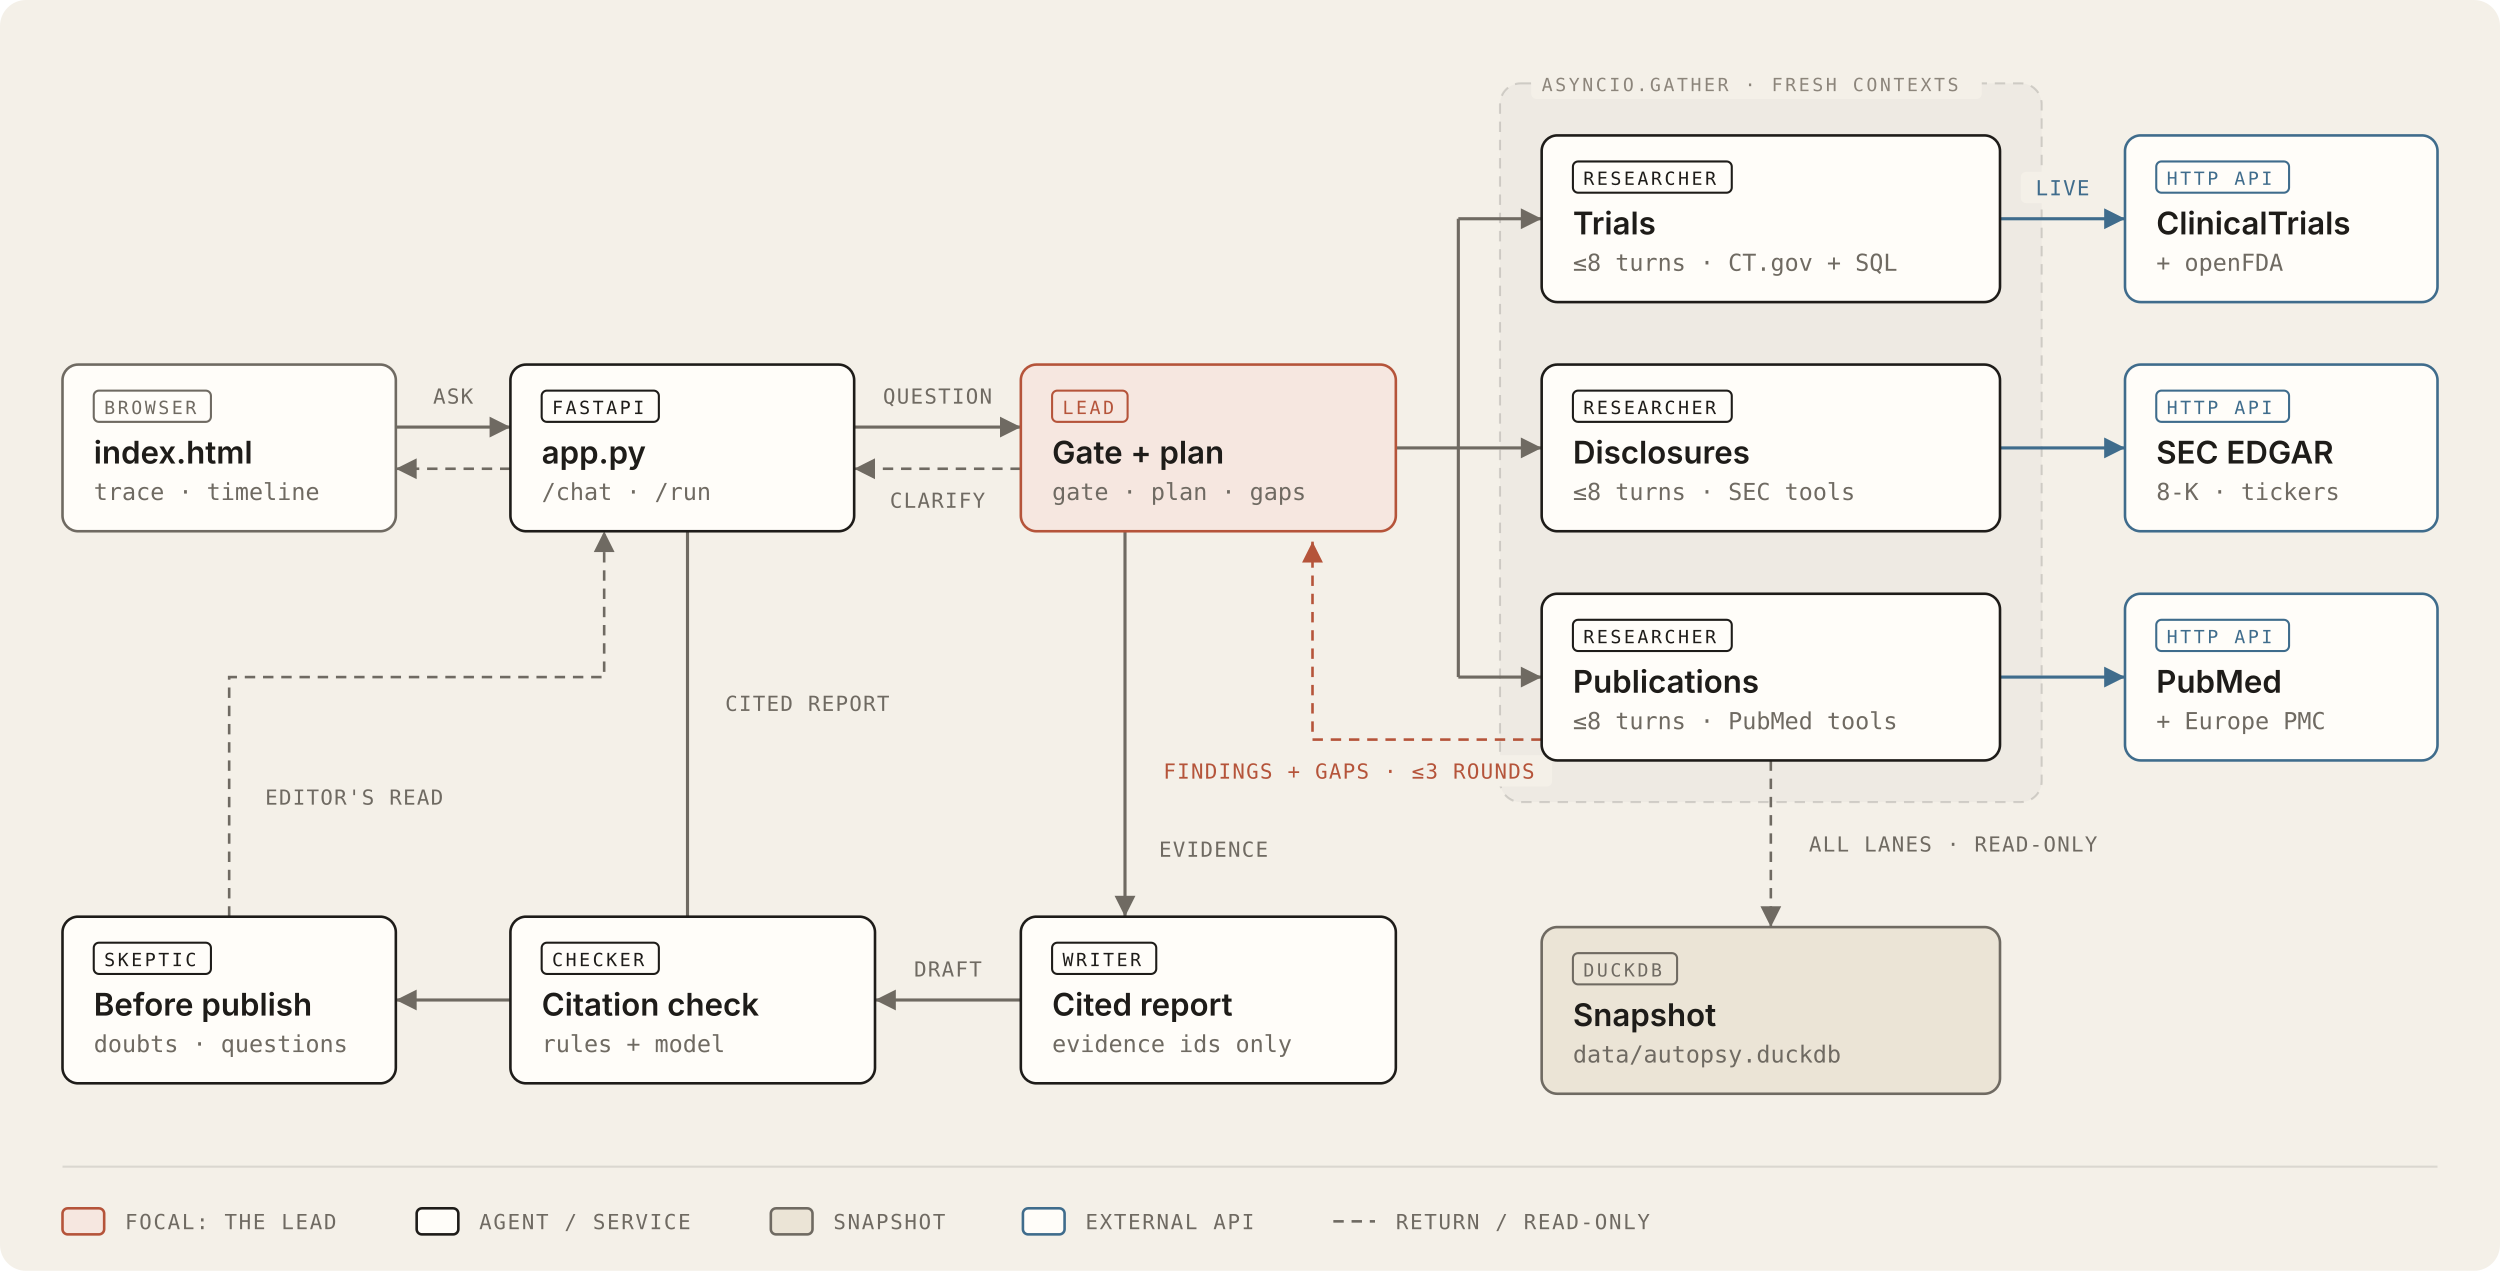
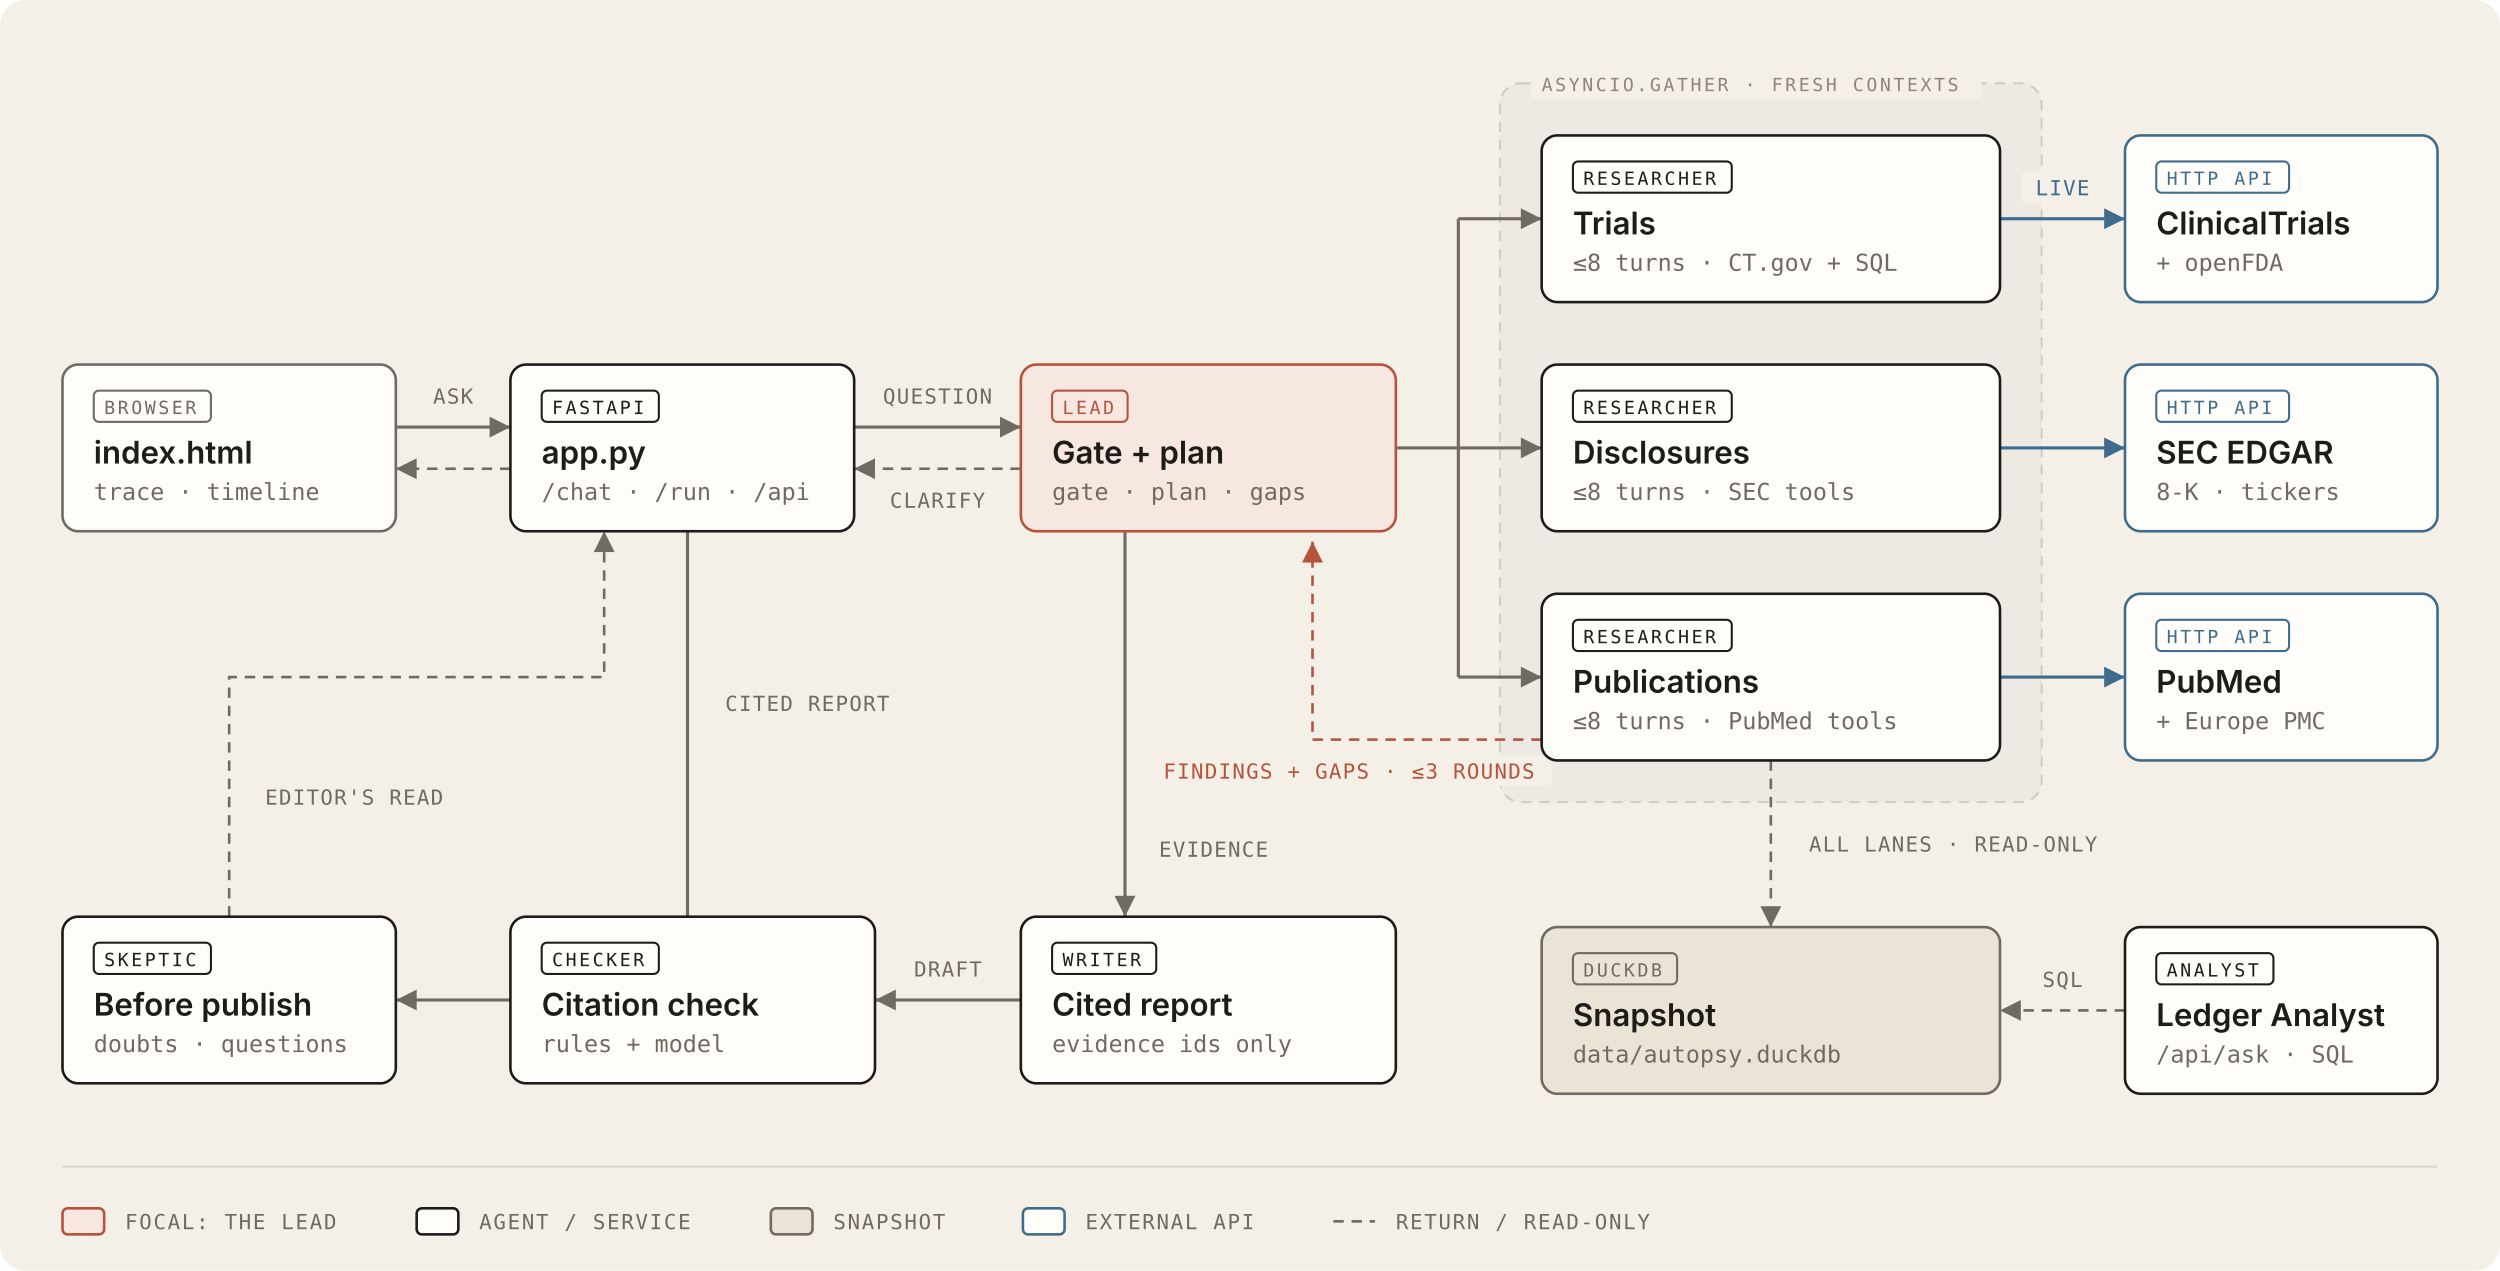
<svg xmlns="http://www.w3.org/2000/svg" viewBox="0 0 960 488" width="960" height="488" role="img" aria-labelledby="gt-arch-title gt-arch-desc">
  <defs>
    <marker id="gt-arch-arrow" viewBox="0 0 8 8" refX="8" refY="4" markerWidth="8" markerHeight="8" markerUnits="userSpaceOnUse" orient="auto">
      <path d="M0,0 L8,4 L0,8 Z" fill="#6f6a62" />
    </marker>
    <marker id="gt-arch-arrow-link" viewBox="0 0 8 8" refX="8" refY="4" markerWidth="8" markerHeight="8" markerUnits="userSpaceOnUse" orient="auto">
      <path d="M0,0 L8,4 L0,8 Z" fill="#3f6c8c" />
    </marker>
    <marker id="gt-arch-arrow-accent" viewBox="0 0 8 8" refX="8" refY="4" markerWidth="8" markerHeight="8" markerUnits="userSpaceOnUse" orient="auto">
      <path d="M0,0 L8,4 L0,8 Z" fill="#b5543a" />
    </marker>
  </defs>
  <rect width="960" height="488" rx="10" fill="#f4f0e8" />
  <rect x="576" y="32" width="208" height="276" rx="8" fill="rgba(30,28,25,0.025)" stroke="rgba(30,28,25,0.16)" stroke-width="0.8" stroke-dasharray="4,3" />
  <rect x="588" y="26" width="173" height="12" rx="2" fill="#f4f0e8" />
  <text x="592" y="35" fill="#8c857b" font-size="7" font-family="ui-monospace, 'SF Mono', Menlo, Consolas, monospace" letter-spacing="0.14em">ASYNCIO.GATHER · FRESH CONTEXTS</text>
  <path d="M152,164 L196,164" fill="none" stroke="#6f6a62" stroke-width="1.2" marker-end="url(#gt-arch-arrow)" />
  <path d="M196,180 L152,180" fill="none" stroke="#6f6a62" stroke-width="1" stroke-dasharray="4,3" marker-end="url(#gt-arch-arrow)" />
  <rect x="162" y="146" width="24" height="12" rx="2" fill="#f4f0e8" />
  <text x="174" y="155" fill="#6f6a62" font-size="8" font-family="ui-monospace, 'SF Mono', Menlo, Consolas, monospace" letter-spacing="0.06em" text-anchor="middle">ASK</text>
  <path d="M328,164 L392,164" fill="none" stroke="#6f6a62" stroke-width="1.2" marker-end="url(#gt-arch-arrow)" />
  <rect x="334" y="146" width="52" height="12" rx="2" fill="#f4f0e8" />
  <text x="360" y="155" fill="#6f6a62" font-size="8" font-family="ui-monospace, 'SF Mono', Menlo, Consolas, monospace" letter-spacing="0.06em" text-anchor="middle">QUESTION</text>
  <path d="M392,180 L328,180" fill="none" stroke="#6f6a62" stroke-width="1" stroke-dasharray="4,3" marker-end="url(#gt-arch-arrow)" />
  <rect x="336" y="186" width="48" height="12" rx="2" fill="#f4f0e8" />
  <text x="360" y="195" fill="#6f6a62" font-size="8" font-family="ui-monospace, 'SF Mono', Menlo, Consolas, monospace" letter-spacing="0.06em" text-anchor="middle">CLARIFY</text>
  <path d="M536,172 L560,172" fill="none" stroke="#6f6a62" stroke-width="1.2" />
  <path d="M560,84 L560,260" fill="none" stroke="#6f6a62" stroke-width="1.2" />
  <path d="M560,84 L592,84" fill="none" stroke="#6f6a62" stroke-width="1.2" marker-end="url(#gt-arch-arrow)" />
  <path d="M560,172 L592,172" fill="none" stroke="#6f6a62" stroke-width="1.2" marker-end="url(#gt-arch-arrow)" />
  <path d="M560,260 L592,260" fill="none" stroke="#6f6a62" stroke-width="1.2" marker-end="url(#gt-arch-arrow)" />
  <path d="M592,284 L504,284 L504,208" fill="none" stroke="#b5543a" stroke-width="1" stroke-dasharray="4,3" marker-end="url(#gt-arch-arrow-accent)" />
  <rect x="440" y="290" width="156" height="12" rx="2" fill="#f4f0e8" />
  <text x="518" y="299" fill="#b5543a" font-size="8" font-family="ui-monospace, 'SF Mono', Menlo, Consolas, monospace" letter-spacing="0.06em" text-anchor="middle">FINDINGS + GAPS · ≤3 ROUNDS</text>
  <path d="M768,84 L816,84" fill="none" stroke="#3f6c8c" stroke-width="1.2" marker-end="url(#gt-arch-arrow-link)" />
  <path d="M768,172 L816,172" fill="none" stroke="#3f6c8c" stroke-width="1.2" marker-end="url(#gt-arch-arrow-link)" />
  <path d="M768,260 L816,260" fill="none" stroke="#3f6c8c" stroke-width="1.2" marker-end="url(#gt-arch-arrow-link)" />
  <rect x="776" y="66" width="32" height="12" rx="2" fill="#f4f0e8" />
  <text x="792" y="75" fill="#3f6c8c" font-size="8" font-family="ui-monospace, 'SF Mono', Menlo, Consolas, monospace" letter-spacing="0.06em" text-anchor="middle">LIVE</text>
  <path d="M680,292 L680,356" fill="none" stroke="#6f6a62" stroke-width="1" stroke-dasharray="4,3" marker-end="url(#gt-arch-arrow)" />
  <rect x="688" y="318" width="124" height="12" rx="2" fill="#f4f0e8" />
  <text x="750" y="327" fill="#6f6a62" font-size="8" font-family="ui-monospace, 'SF Mono', Menlo, Consolas, monospace" letter-spacing="0.06em" text-anchor="middle">ALL LANES · READ-ONLY</text>
  <path d="M432,204 L432,352" fill="none" stroke="#6f6a62" stroke-width="1.2" marker-end="url(#gt-arch-arrow)" />
  <rect x="440" y="320" width="52" height="12" rx="2" fill="#f4f0e8" />
  <text x="466" y="329" fill="#6f6a62" font-size="8" font-family="ui-monospace, 'SF Mono', Menlo, Consolas, monospace" letter-spacing="0.06em" text-anchor="middle">EVIDENCE</text>
  <path d="M392,384 L336,384" fill="none" stroke="#6f6a62" stroke-width="1.2" marker-end="url(#gt-arch-arrow)" />
  <rect x="346" y="366" width="36" height="12" rx="2" fill="#f4f0e8" />
  <text x="364" y="375" fill="#6f6a62" font-size="8" font-family="ui-monospace, 'SF Mono', Menlo, Consolas, monospace" letter-spacing="0.06em" text-anchor="middle">DRAFT</text>
  <path d="M264,352 L264,196" fill="none" stroke="#6f6a62" stroke-width="1.2" marker-end="url(#gt-arch-arrow)" />
  <rect x="272" y="264" width="76" height="12" rx="2" fill="#f4f0e8" />
  <text x="310" y="273" fill="#6f6a62" font-size="8" font-family="ui-monospace, 'SF Mono', Menlo, Consolas, monospace" letter-spacing="0.06em" text-anchor="middle">CITED REPORT</text>
  <path d="M196,384 L152,384" fill="none" stroke="#6f6a62" stroke-width="1.2" marker-end="url(#gt-arch-arrow)" />
  <path d="M88,352 L88,260 L232,260 L232,204" fill="none" stroke="#6f6a62" stroke-width="1" stroke-dasharray="4,3" marker-end="url(#gt-arch-arrow)" />
  <rect x="96" y="300" width="80" height="12" rx="2" fill="#f4f0e8" />
  <text x="136" y="309" fill="#6f6a62" font-size="8" font-family="ui-monospace, 'SF Mono', Menlo, Consolas, monospace" letter-spacing="0.06em" text-anchor="middle">EDITOR'S READ</text>
+   <path d="M816,388 L768,388" fill="none" stroke="#6f6a62" stroke-width="1" stroke-dasharray="4,3" marker-end="url(#gt-arch-arrow)" />
+   <rect x="780" y="370" width="24" height="12" rx="2" fill="#f4f0e8" />
+   <text x="792" y="379" fill="#6f6a62" font-size="8" font-family="ui-monospace, 'SF Mono', Menlo, Consolas, monospace" letter-spacing="0.06em" text-anchor="middle">SQL</text>
  <rect x="24" y="140" width="128" height="64" rx="6" fill="#fffdf9" stroke="#6f6a62" stroke-width="1" />
  <rect x="36" y="150" width="45" height="12" rx="2" fill="none" stroke="#6f6a62" stroke-width="0.8" />
  <text x="40" y="159" fill="#6f6a62" font-size="7" font-family="ui-monospace, 'SF Mono', Menlo, Consolas, monospace" letter-spacing="0.14em">BROWSER</text>
  <text x="36" y="178" fill="#1e1c19" font-size="12" font-weight="600" font-family="Inter, 'Helvetica Neue', Arial, sans-serif">index.html</text>
  <text x="36" y="192" fill="#6f6a62" font-size="9" font-family="ui-monospace, 'SF Mono', Menlo, Consolas, monospace">trace · timeline</text>
  <rect x="196" y="140" width="132" height="64" rx="6" fill="#fffdf9" stroke="#1e1c19" stroke-width="1" />
  <rect x="208" y="150" width="45" height="12" rx="2" fill="none" stroke="#1e1c19" stroke-width="0.8" />
  <text x="212" y="159" fill="#1e1c19" font-size="7" font-family="ui-monospace, 'SF Mono', Menlo, Consolas, monospace" letter-spacing="0.14em">FASTAPI</text>
  <text x="208" y="178" fill="#1e1c19" font-size="12" font-weight="600" font-family="Inter, 'Helvetica Neue', Arial, sans-serif">app.py</text>
-   <text x="208" y="192" fill="#6f6a62" font-size="9" font-family="ui-monospace, 'SF Mono', Menlo, Consolas, monospace">/chat · /run</text>
+   <text x="208" y="192" fill="#6f6a62" font-size="9" font-family="ui-monospace, 'SF Mono', Menlo, Consolas, monospace">/chat · /run · /api</text>
  <rect x="392" y="140" width="144" height="64" rx="6" fill="#f6e7e0" stroke="#b5543a" stroke-width="1" />
  <rect x="404" y="150" width="29" height="12" rx="2" fill="none" stroke="#b5543a" stroke-width="0.8" />
  <text x="408" y="159" fill="#b5543a" font-size="7" font-family="ui-monospace, 'SF Mono', Menlo, Consolas, monospace" letter-spacing="0.14em">LEAD</text>
  <text x="404" y="178" fill="#1e1c19" font-size="12" font-weight="600" font-family="Inter, 'Helvetica Neue', Arial, sans-serif">Gate + plan</text>
  <text x="404" y="192" fill="#6f6a62" font-size="9" font-family="ui-monospace, 'SF Mono', Menlo, Consolas, monospace">gate · plan · gaps</text>
  <rect x="592" y="52" width="176" height="64" rx="6" fill="#fffdf9" stroke="#1e1c19" stroke-width="1" />
  <rect x="604" y="62" width="61" height="12" rx="2" fill="none" stroke="#1e1c19" stroke-width="0.8" />
  <text x="608" y="71" fill="#1e1c19" font-size="7" font-family="ui-monospace, 'SF Mono', Menlo, Consolas, monospace" letter-spacing="0.14em">RESEARCHER</text>
  <text x="604" y="90" fill="#1e1c19" font-size="12" font-weight="600" font-family="Inter, 'Helvetica Neue', Arial, sans-serif">Trials</text>
  <text x="604" y="104" fill="#6f6a62" font-size="9" font-family="ui-monospace, 'SF Mono', Menlo, Consolas, monospace">≤8 turns · CT.gov + SQL</text>
  <rect x="592" y="140" width="176" height="64" rx="6" fill="#fffdf9" stroke="#1e1c19" stroke-width="1" />
  <rect x="604" y="150" width="61" height="12" rx="2" fill="none" stroke="#1e1c19" stroke-width="0.8" />
  <text x="608" y="159" fill="#1e1c19" font-size="7" font-family="ui-monospace, 'SF Mono', Menlo, Consolas, monospace" letter-spacing="0.14em">RESEARCHER</text>
  <text x="604" y="178" fill="#1e1c19" font-size="12" font-weight="600" font-family="Inter, 'Helvetica Neue', Arial, sans-serif">Disclosures</text>
  <text x="604" y="192" fill="#6f6a62" font-size="9" font-family="ui-monospace, 'SF Mono', Menlo, Consolas, monospace">≤8 turns · SEC tools</text>
  <rect x="592" y="228" width="176" height="64" rx="6" fill="#fffdf9" stroke="#1e1c19" stroke-width="1" />
  <rect x="604" y="238" width="61" height="12" rx="2" fill="none" stroke="#1e1c19" stroke-width="0.8" />
  <text x="608" y="247" fill="#1e1c19" font-size="7" font-family="ui-monospace, 'SF Mono', Menlo, Consolas, monospace" letter-spacing="0.14em">RESEARCHER</text>
  <text x="604" y="266" fill="#1e1c19" font-size="12" font-weight="600" font-family="Inter, 'Helvetica Neue', Arial, sans-serif">Publications</text>
  <text x="604" y="280" fill="#6f6a62" font-size="9" font-family="ui-monospace, 'SF Mono', Menlo, Consolas, monospace">≤8 turns · PubMed tools</text>
  <rect x="816" y="52" width="120" height="64" rx="6" fill="#fffdf9" stroke="#3f6c8c" stroke-width="1" />
  <rect x="828" y="62" width="51" height="12" rx="2" fill="none" stroke="#3f6c8c" stroke-width="0.8" />
  <text x="832" y="71" fill="#3f6c8c" font-size="7" font-family="ui-monospace, 'SF Mono', Menlo, Consolas, monospace" letter-spacing="0.14em">HTTP API</text>
  <text x="828" y="90" fill="#1e1c19" font-size="12" font-weight="600" font-family="Inter, 'Helvetica Neue', Arial, sans-serif">ClinicalTrials</text>
  <text x="828" y="104" fill="#6f6a62" font-size="9" font-family="ui-monospace, 'SF Mono', Menlo, Consolas, monospace">+ openFDA</text>
  <rect x="816" y="140" width="120" height="64" rx="6" fill="#fffdf9" stroke="#3f6c8c" stroke-width="1" />
  <rect x="828" y="150" width="51" height="12" rx="2" fill="none" stroke="#3f6c8c" stroke-width="0.8" />
  <text x="832" y="159" fill="#3f6c8c" font-size="7" font-family="ui-monospace, 'SF Mono', Menlo, Consolas, monospace" letter-spacing="0.14em">HTTP API</text>
  <text x="828" y="178" fill="#1e1c19" font-size="12" font-weight="600" font-family="Inter, 'Helvetica Neue', Arial, sans-serif">SEC EDGAR</text>
  <text x="828" y="192" fill="#6f6a62" font-size="9" font-family="ui-monospace, 'SF Mono', Menlo, Consolas, monospace">8-K · tickers</text>
  <rect x="816" y="228" width="120" height="64" rx="6" fill="#fffdf9" stroke="#3f6c8c" stroke-width="1" />
  <rect x="828" y="238" width="51" height="12" rx="2" fill="none" stroke="#3f6c8c" stroke-width="0.8" />
  <text x="832" y="247" fill="#3f6c8c" font-size="7" font-family="ui-monospace, 'SF Mono', Menlo, Consolas, monospace" letter-spacing="0.14em">HTTP API</text>
  <text x="828" y="266" fill="#1e1c19" font-size="12" font-weight="600" font-family="Inter, 'Helvetica Neue', Arial, sans-serif">PubMed</text>
  <text x="828" y="280" fill="#6f6a62" font-size="9" font-family="ui-monospace, 'SF Mono', Menlo, Consolas, monospace">+ Europe PMC</text>
  <rect x="592" y="356" width="176" height="64" rx="6" fill="#ebe4d6" stroke="#6f6a62" stroke-width="1" />
  <rect x="604" y="366" width="40" height="12" rx="2" fill="none" stroke="#6f6a62" stroke-width="0.8" />
  <text x="608" y="375" fill="#6f6a62" font-size="7" font-family="ui-monospace, 'SF Mono', Menlo, Consolas, monospace" letter-spacing="0.14em">DUCKDB</text>
  <text x="604" y="394" fill="#1e1c19" font-size="12" font-weight="600" font-family="Inter, 'Helvetica Neue', Arial, sans-serif">Snapshot</text>
  <text x="604" y="408" fill="#6f6a62" font-size="9" font-family="ui-monospace, 'SF Mono', Menlo, Consolas, monospace">data/autopsy.duckdb</text>
  <rect x="392" y="352" width="144" height="64" rx="6" fill="#fffdf9" stroke="#1e1c19" stroke-width="1" />
  <rect x="404" y="362" width="40" height="12" rx="2" fill="none" stroke="#1e1c19" stroke-width="0.8" />
  <text x="408" y="371" fill="#1e1c19" font-size="7" font-family="ui-monospace, 'SF Mono', Menlo, Consolas, monospace" letter-spacing="0.14em">WRITER</text>
  <text x="404" y="390" fill="#1e1c19" font-size="12" font-weight="600" font-family="Inter, 'Helvetica Neue', Arial, sans-serif">Cited report</text>
  <text x="404" y="404" fill="#6f6a62" font-size="9" font-family="ui-monospace, 'SF Mono', Menlo, Consolas, monospace">evidence ids only</text>
  <rect x="196" y="352" width="140" height="64" rx="6" fill="#fffdf9" stroke="#1e1c19" stroke-width="1" />
  <rect x="208" y="362" width="45" height="12" rx="2" fill="none" stroke="#1e1c19" stroke-width="0.8" />
  <text x="212" y="371" fill="#1e1c19" font-size="7" font-family="ui-monospace, 'SF Mono', Menlo, Consolas, monospace" letter-spacing="0.14em">CHECKER</text>
  <text x="208" y="390" fill="#1e1c19" font-size="12" font-weight="600" font-family="Inter, 'Helvetica Neue', Arial, sans-serif">Citation check</text>
  <text x="208" y="404" fill="#6f6a62" font-size="9" font-family="ui-monospace, 'SF Mono', Menlo, Consolas, monospace">rules + model</text>
  <rect x="24" y="352" width="128" height="64" rx="6" fill="#fffdf9" stroke="#1e1c19" stroke-width="1" />
  <rect x="36" y="362" width="45" height="12" rx="2" fill="none" stroke="#1e1c19" stroke-width="0.8" />
  <text x="40" y="371" fill="#1e1c19" font-size="7" font-family="ui-monospace, 'SF Mono', Menlo, Consolas, monospace" letter-spacing="0.14em">SKEPTIC</text>
  <text x="36" y="390" fill="#1e1c19" font-size="12" font-weight="600" font-family="Inter, 'Helvetica Neue', Arial, sans-serif">Before publish</text>
  <text x="36" y="404" fill="#6f6a62" font-size="9" font-family="ui-monospace, 'SF Mono', Menlo, Consolas, monospace">doubts · questions</text>
+   <rect x="816" y="356" width="120" height="64" rx="6" fill="#fffdf9" stroke="#1e1c19" stroke-width="1" />
+   <rect x="828" y="366" width="45" height="12" rx="2" fill="none" stroke="#1e1c19" stroke-width="0.8" />
+   <text x="832" y="375" fill="#1e1c19" font-size="7" font-family="ui-monospace, 'SF Mono', Menlo, Consolas, monospace" letter-spacing="0.14em">ANALYST</text>
+   <text x="828" y="394" fill="#1e1c19" font-size="12" font-weight="600" font-family="Inter, 'Helvetica Neue', Arial, sans-serif">Ledger Analyst</text>
+   <text x="828" y="408" fill="#6f6a62" font-size="9" font-family="ui-monospace, 'SF Mono', Menlo, Consolas, monospace">/api/ask · SQL</text>
  <line x1="24" y1="448" x2="936" y2="448" stroke="rgba(30,28,25,0.12)" stroke-width="0.8" />
  <rect x="24" y="464" width="16" height="10" rx="2" fill="#f6e7e0" stroke="#b5543a" stroke-width="1" />
  <text x="48" y="472" fill="#6f6a62" font-size="8" font-family="ui-monospace, 'SF Mono', Menlo, Consolas, monospace" letter-spacing="0.08em">FOCAL: THE LEAD</text>
  <rect x="160.0" y="464" width="16" height="10" rx="2" fill="#fffdf9" stroke="#1e1c19" stroke-width="1" />
  <text x="184.0" y="472" fill="#6f6a62" font-size="8" font-family="ui-monospace, 'SF Mono', Menlo, Consolas, monospace" letter-spacing="0.08em">AGENT / SERVICE</text>
  <rect x="296.0" y="464" width="16" height="10" rx="2" fill="#ebe4d6" stroke="#6f6a62" stroke-width="1" />
  <text x="320.0" y="472" fill="#6f6a62" font-size="8" font-family="ui-monospace, 'SF Mono', Menlo, Consolas, monospace" letter-spacing="0.08em">SNAPSHOT</text>
  <rect x="392.8" y="464" width="16" height="10" rx="2" fill="#fffdf9" stroke="#3f6c8c" stroke-width="1" />
  <text x="416.8" y="472" fill="#6f6a62" font-size="8" font-family="ui-monospace, 'SF Mono', Menlo, Consolas, monospace" letter-spacing="0.08em">EXTERNAL API</text>
  <line x1="512.0" y1="469" x2="528.0" y2="469" stroke="#6f6a62" stroke-width="1" stroke-dasharray="4,3" />
  <text x="536.0" y="472" fill="#6f6a62" font-size="8" font-family="ui-monospace, 'SF Mono', Menlo, Consolas, monospace" letter-spacing="0.08em">RETURN / READ-ONLY</text>
</svg>
